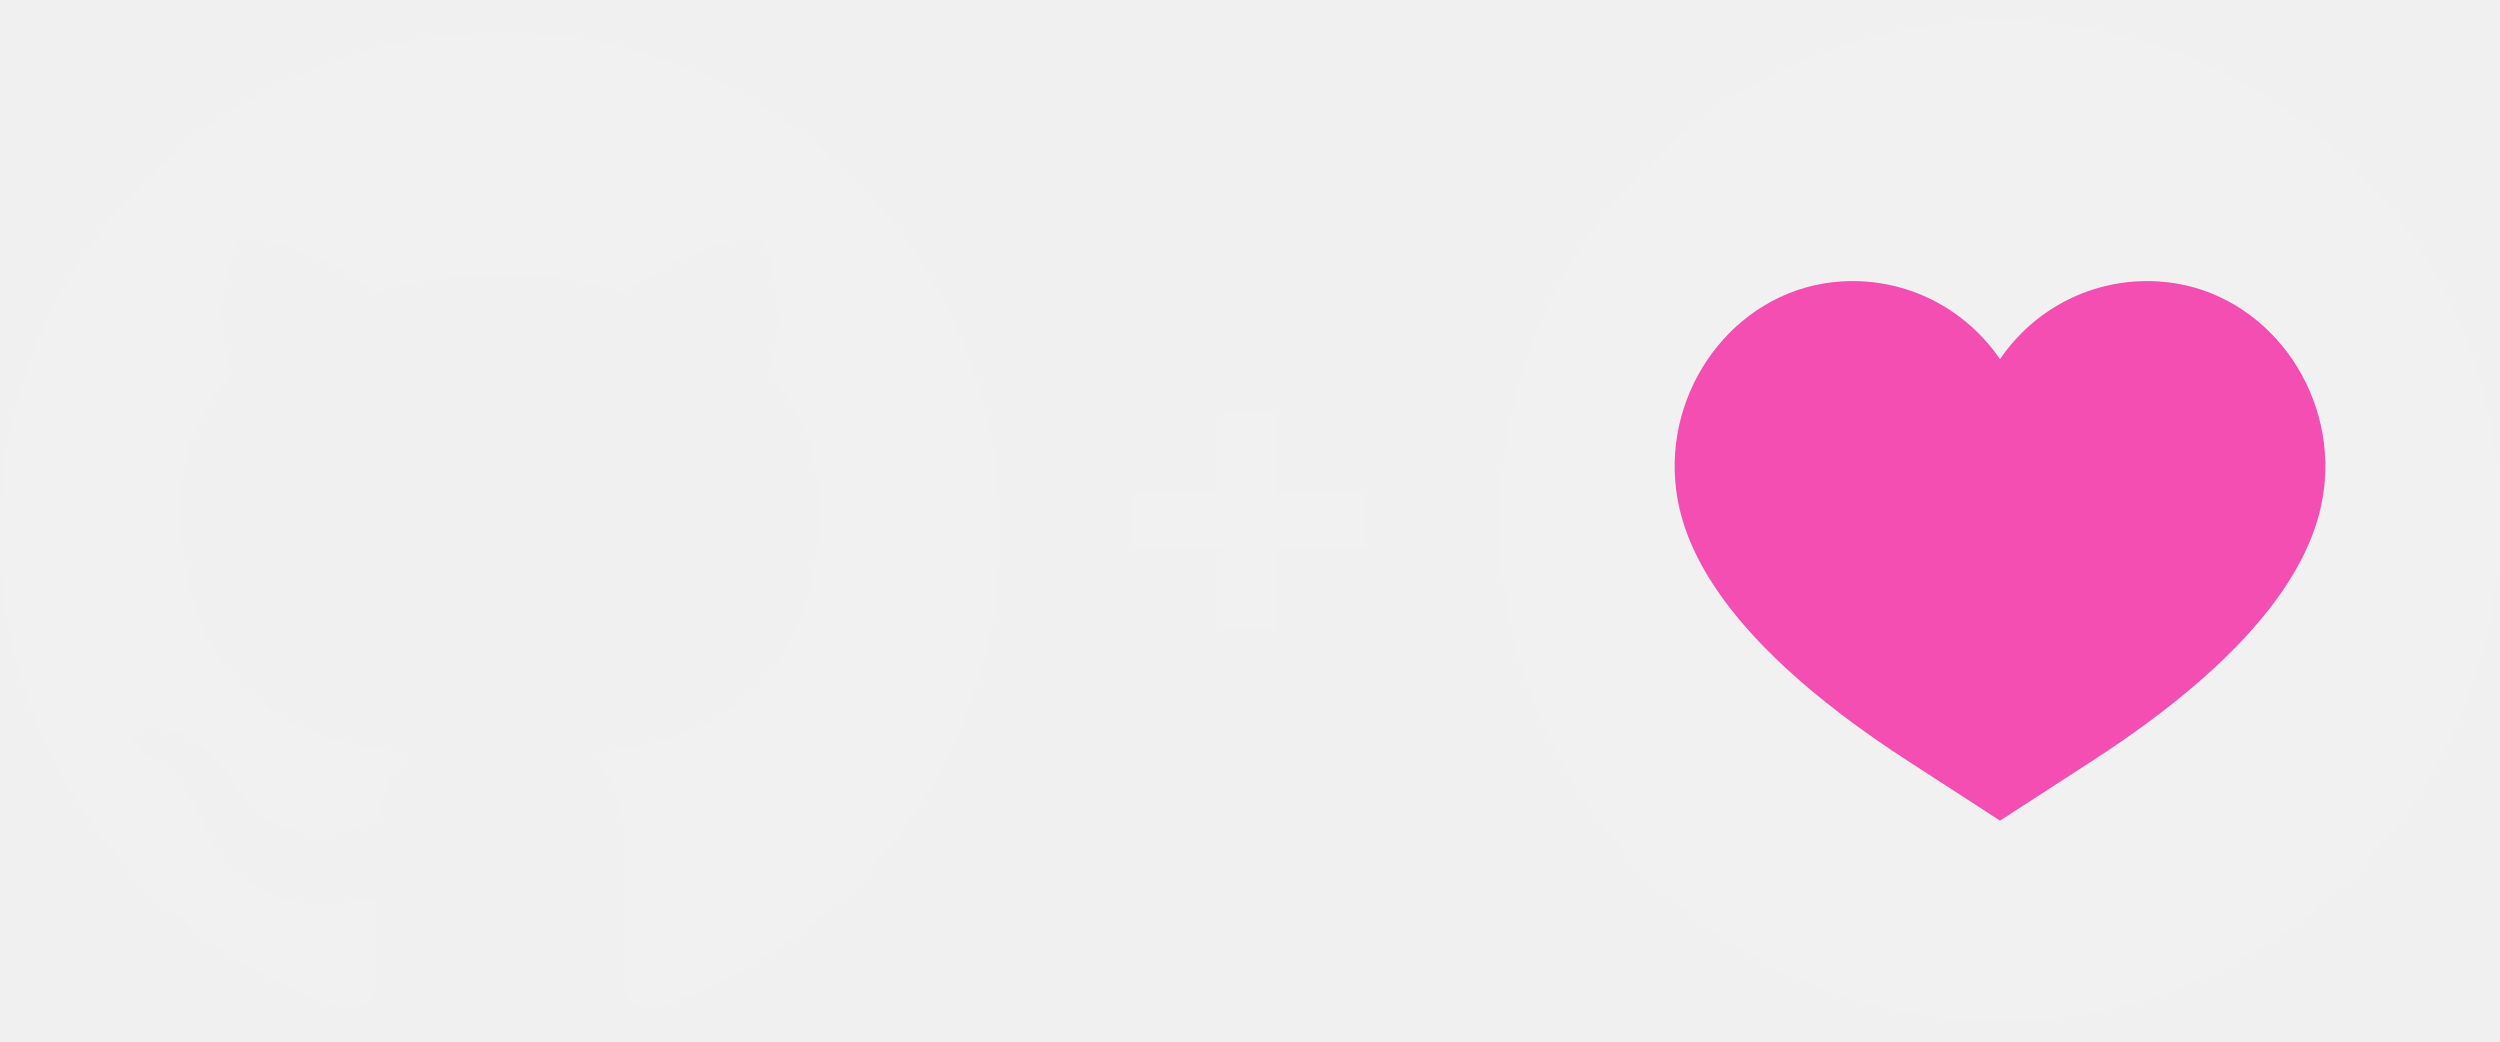
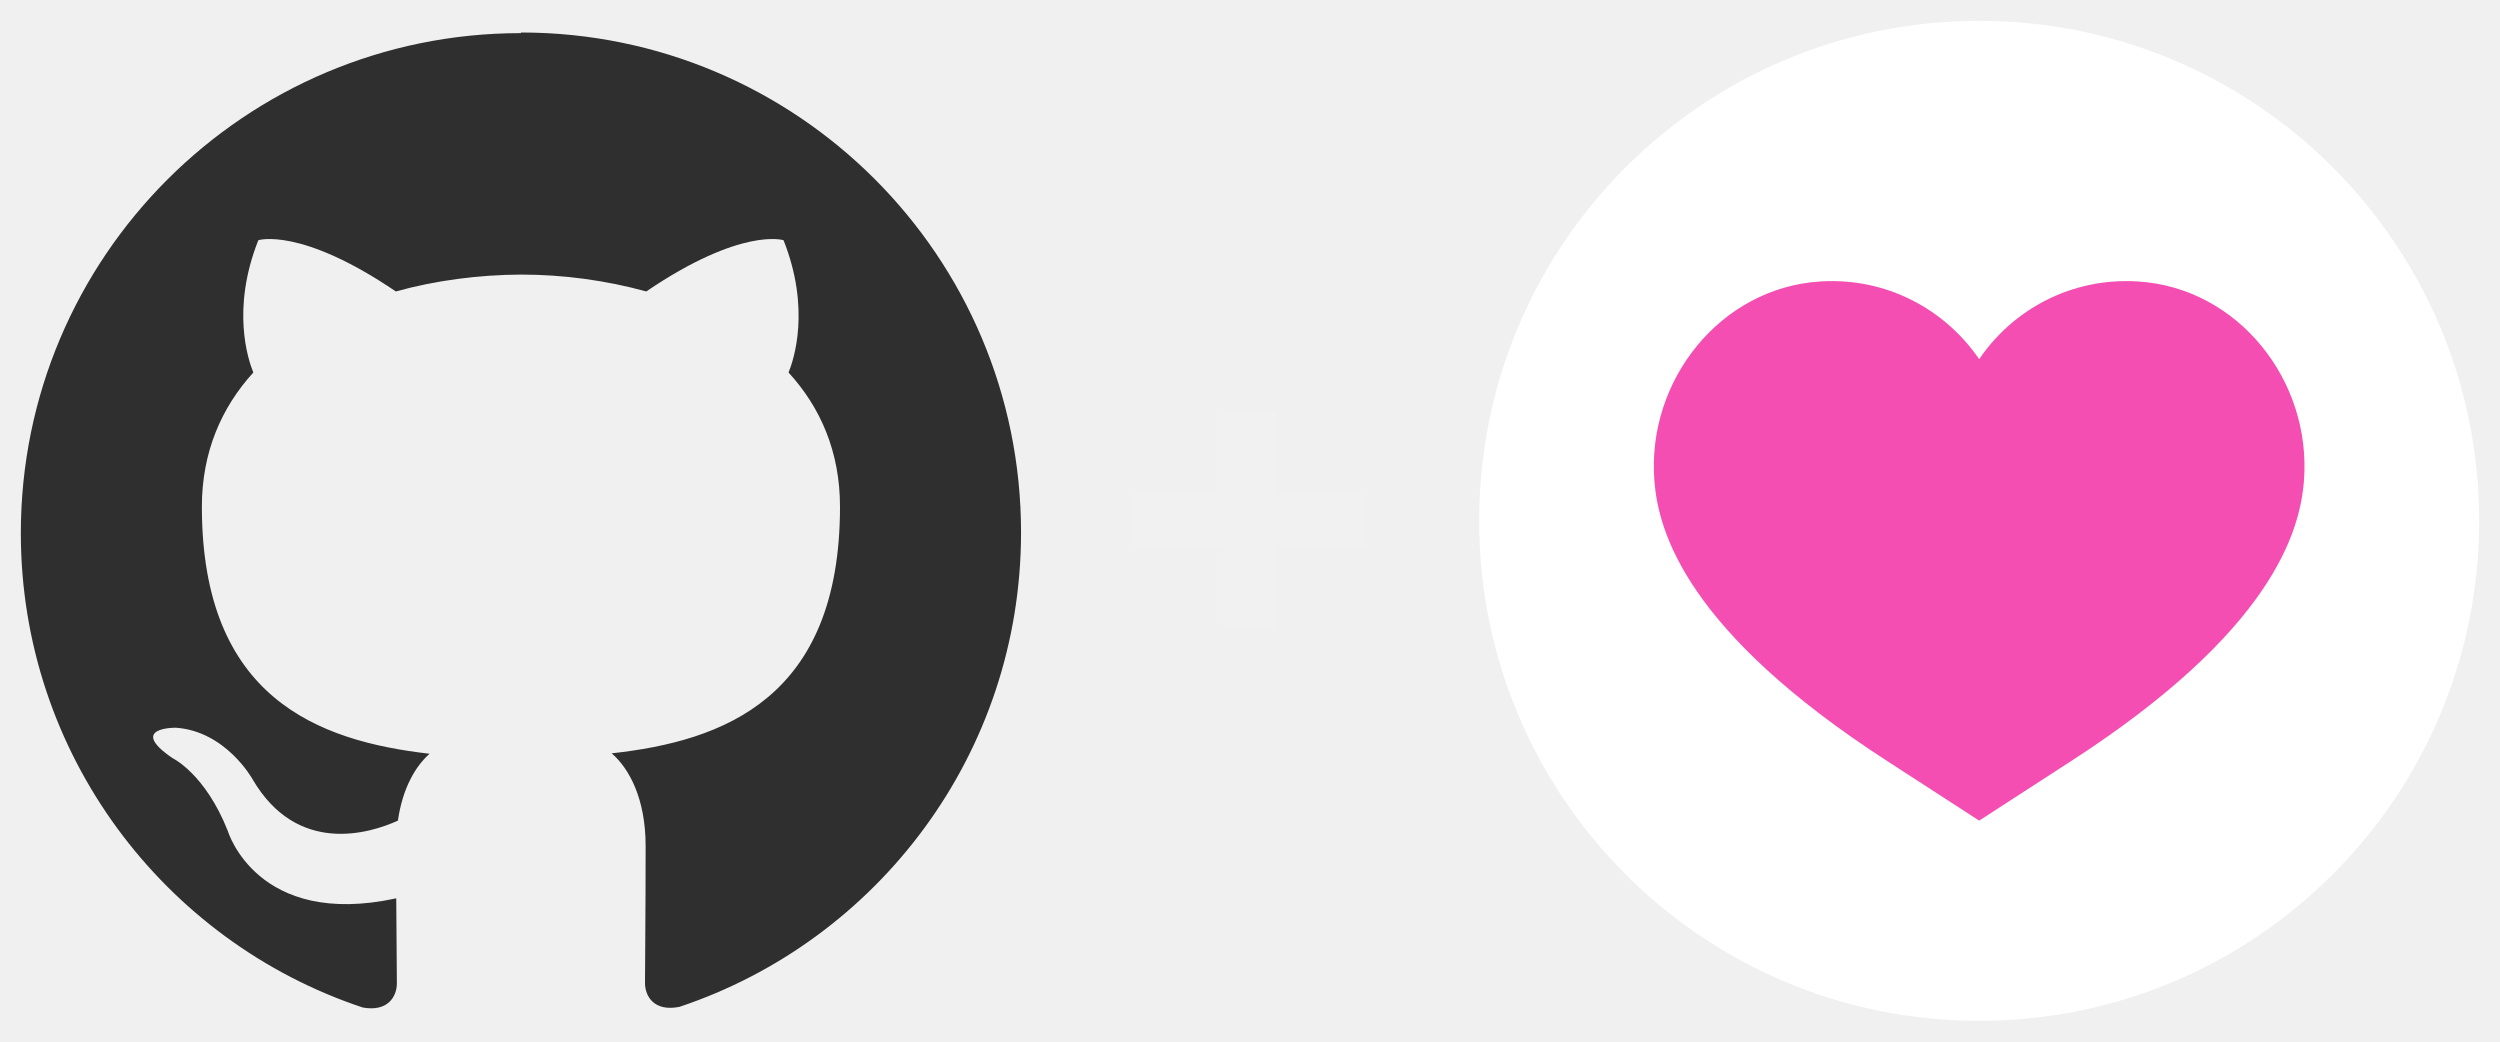
<svg xmlns="http://www.w3.org/2000/svg" viewBox="0 0 120 50">
-   <path d="m24 1.59c-13.25 0-24 10.75-24 24 0 10.6 6.88 19.6 16.41 22.77 1.2.22 1.64-.52 1.64-1.16 0-.57-.02-2.08-.03-4.08-6.68 1.45-8.08-3.22-8.08-3.22-1.09-2.77-2.66-3.51-2.66-3.51-2.18-1.49.16-1.46.16-1.46 2.41.17 3.68 2.47 3.68 2.47 2.14 3.67 5.62 2.61 6.98 1.99.22-1.55.84-2.61 1.52-3.21-5.33-.61-10.93-2.66-10.93-11.86 0-2.62.94-4.76 2.47-6.44-.25-.61-1.07-3.05.24-6.35 0 0 2.02-.65 6.6 2.46 1.91-.53 3.97-.8 6.01-.81 2.04 0 4.09.28 6.01.81 4.58-3.11 6.59-2.46 6.59-2.46 1.31 3.3.49 5.74.24 6.35 1.54 1.68 2.47 3.82 2.47 6.44 0 9.22-5.61 11.25-10.96 11.84.86.74 1.63 2.21 1.63 4.44 0 3.21-.03 5.8-.03 6.58 0 .64.43 1.39 1.65 1.15 9.53-3.18 16.4-12.17 16.4-22.77 0-13.26-10.75-24-24-24z" fill="#f1f1f1" fill-rule="evenodd" />
-   <circle cx="96" cy="25" fill="#f1f1f1" r="24" />
-   <path d="m103.62 13.51c-3.17-.2-5.99 1.33-7.62 3.73-1.64-2.4-4.46-3.93-7.62-3.73-4.81.3-8.34 4.76-7.97 9.56.19 2.47 1.54 7.23 11.19 13.47l4.4 2.85 4.4-2.85c9.64-6.23 11-11 11.19-13.47.37-4.8-3.16-9.26-7.97-9.56z" fill="#f44eb2" />
+   <path d="m25 1.59c-13.25 0-24 10.75-24 24 0 10.6 6.88 19.6 16.41 22.77 1.2.22 1.64-.52 1.64-1.16 0-.57-.02-2.08-.03-4.08-6.68 1.45-8.08-3.22-8.08-3.22-1.09-2.77-2.66-3.51-2.66-3.51-2.18-1.49.16-1.46.16-1.46 2.41.17 3.68 2.47 3.68 2.47 2.14 3.67 5.62 2.61 6.98 1.99.22-1.55.84-2.61 1.52-3.21-5.33-.61-10.93-2.66-10.93-11.86 0-2.62.94-4.76 2.47-6.44-.25-.61-1.07-3.05.24-6.35 0 0 2.02-.65 6.6 2.46 1.91-.53 3.97-.8 6.01-.81 2.04 0 4.09.28 6.01.81 4.58-3.11 6.59-2.46 6.59-2.46 1.31 3.3.49 5.74.24 6.35 1.54 1.68 2.47 3.82 2.47 6.44 0 9.22-5.61 11.25-10.96 11.84.86.74 1.63 2.21 1.63 4.44 0 3.21-.03 5.8-.03 6.58 0 .64.43 1.39 1.65 1.15 9.53-3.18 16.4-12.17 16.4-22.77 0-13.26-10.75-24-24-24z" fill="#2f2f2f" fill-rule="evenodd" />
+   <circle cx="95" cy="25" fill="#fff" r="24" />
+   <path d="m102.62 13.51c-3.17-.2-5.99 1.33-7.62 3.73-1.64-2.4-4.46-3.93-7.62-3.73-4.81.3-8.34 4.76-7.97 9.56.19 2.47 1.54 7.23 11.19 13.47l4.4 2.85 4.4-2.85c9.64-6.23 11-11 11.19-13.47.37-4.8-3.16-9.26-7.97-9.56z" fill="#f44eb2" />
  <path d="m54.43 23.7h4.26v-3.95h2.61v3.95h4.27v2.62h-4.27v3.94h-2.61v-3.94h-4.26z" fill="#f1f1f1" />
</svg>
